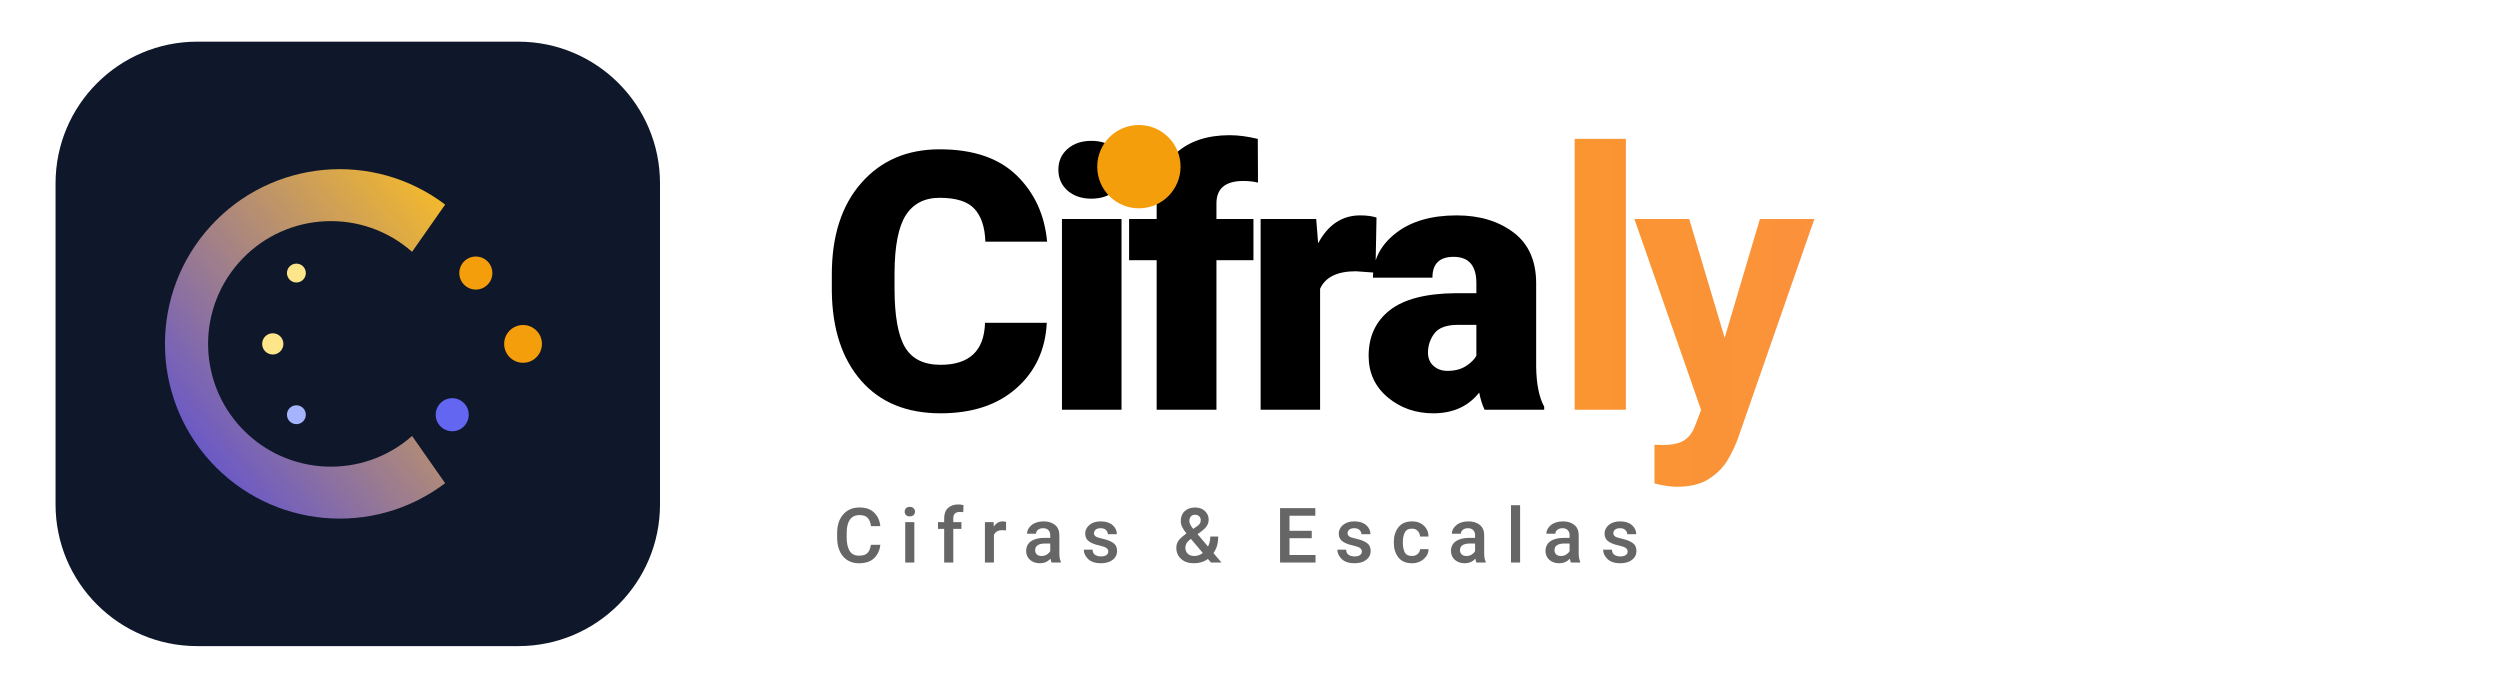
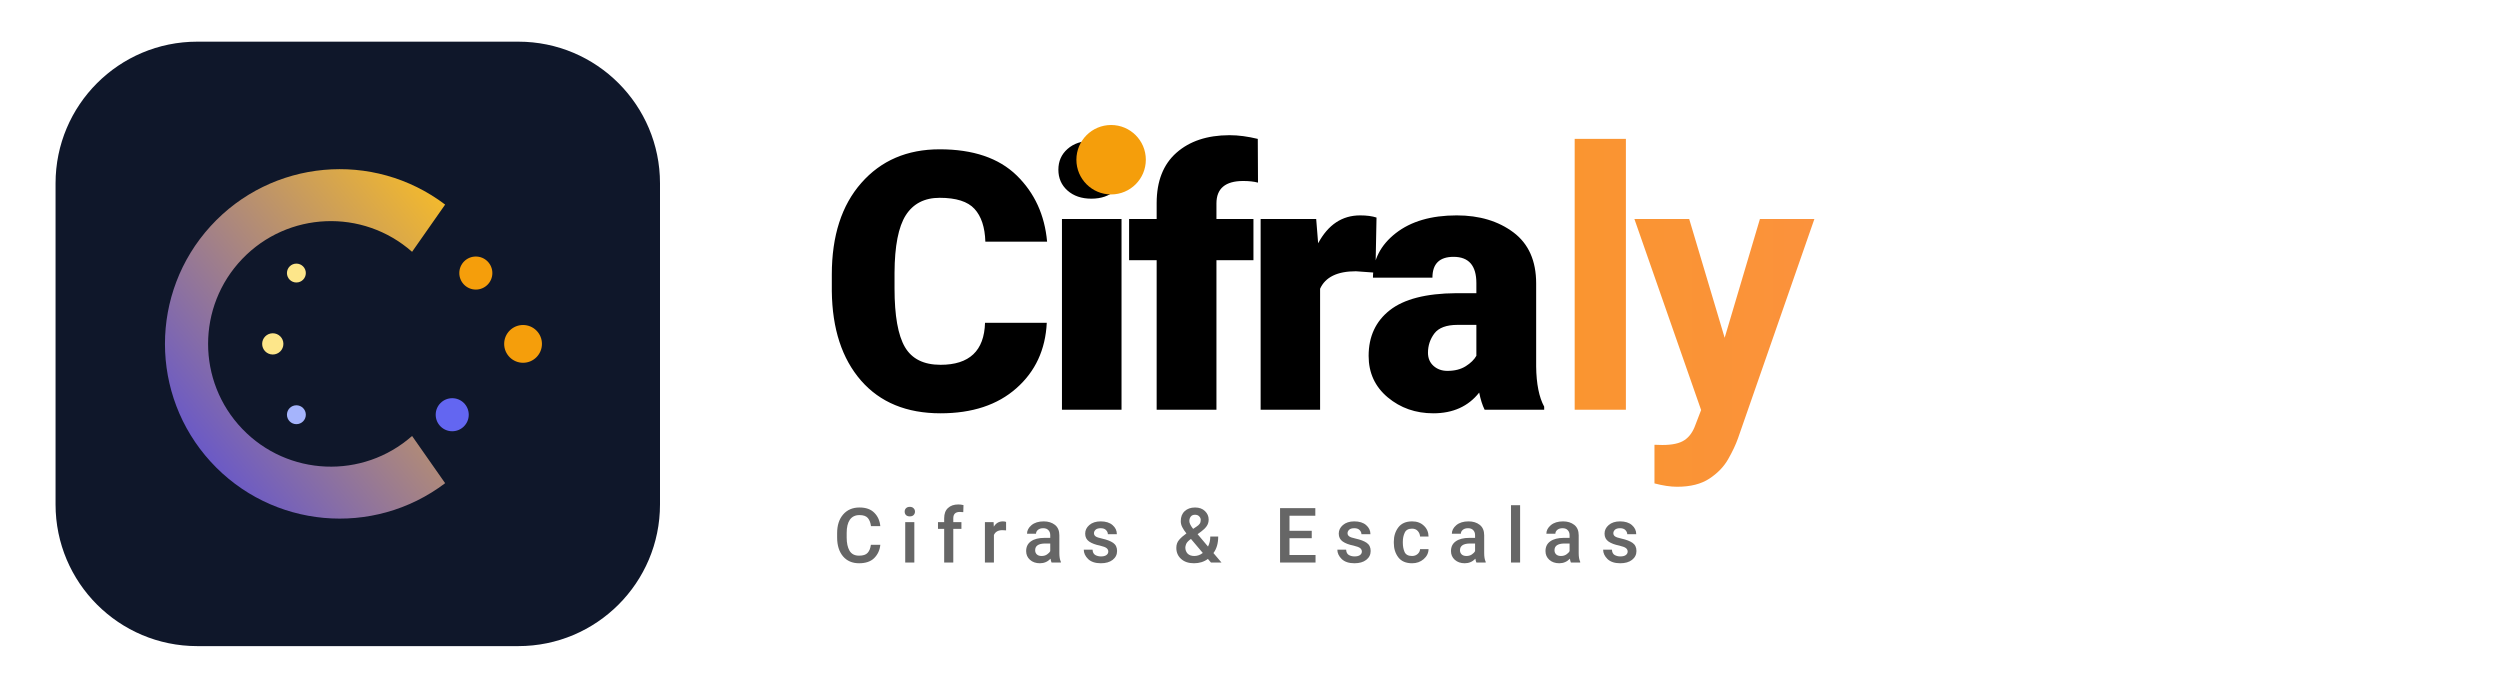
<svg xmlns="http://www.w3.org/2000/svg" viewBox="0 0 360 100" width="100%" height="100%" style="overflow: visible;">
  <defs>
    <linearGradient id="cifralyIconGrad" x1="0%" y1="0%" x2="100%" y2="100%">
      <stop offset="0%" stop-color="#F59E0B" />
      <stop offset="48%" stop-color="#EC4899" />
      <stop offset="100%" stop-color="#4F46E5" />
    </linearGradient>
    <linearGradient id="cifralyArcGrad" x1="0%" y1="100%" x2="100%" y2="0%">
      <stop offset="0%" stop-color="#4F46E5" />
      <stop offset="100%" stop-color="#FBBF24" />
    </linearGradient>
    <linearGradient id="cifralyTextLyGrad" x1="0%" y1="0%" x2="100%" y2="0%">
      <stop offset="0%" stop-color="#F59E0B" />
      <stop offset="100%" stop-color="#FB923C" />
    </linearGradient>
    <style>
      .cifraly-brand-root { font-family: system-ui, -apple-system, BlinkMacSystemFont, 'Segoe UI', Roboto, sans-serif; }
      .cifraly-text-main { font-weight: 800; font-size: 52px; fill: currentColor; letter-spacing: -0.04em; }
      .cifraly-text-suffix { font-weight: 700; font-size: 52px; fill: #F59E0B; fill: url(#cifralyTextLyGrad); letter-spacing: -0.04em; }
      .cifraly-tagline { font-weight: 500; font-size: 11px; fill: currentColor; opacity: 0.6; letter-spacing: 0.22em; text-transform: uppercase; }
    </style>
  </defs>
  <g class="cifraly-brand-root">
    <g transform="translate(8, 6) scale(0.17)">
      <rect width="512" height="512" rx="120" fill="#0F172A" />
      <path d="M 330 138 A 148 148 0 1 0 330 374 L 302 334 A 104 104 0 1 1 302 178 Z" fill="url(#cifralyArcGrad)" />
      <path d="M 204 196 L 356 196" stroke="url(#cifralyIconGrad)" stroke-width="22" stroke-linecap="round" />
      <circle cx="356" cy="196" r="14" fill="#F59E0B" />
      <circle cx="204" cy="196" r="8" fill="#FDE68A" />
      <path d="M 184 256 L 396 256" stroke="url(#cifralyIconGrad)" stroke-width="24" stroke-linecap="round" />
      <circle cx="396" cy="256" r="16" fill="#F59E0B" />
      <circle cx="184" cy="256" r="9" fill="#FDE68A" />
      <path d="M 204 316 L 336 316" stroke="url(#cifralyIconGrad)" stroke-width="22" stroke-linecap="round" />
      <circle cx="336" cy="316" r="14" fill="#6366F1" />
      <circle cx="204" cy="316" r="8" fill="#A5B4FC" />
    </g>
    <g transform="translate(118, 59)">
      <text class="cifraly-text-main" x="0" y="0">Cifra<tspan class="cifraly-text-suffix" fill="url(#cifralyTextLyGrad)">ly</tspan>
      </text>
-       <circle cx="46" cy="-35" r="6" fill="#F59E0B" />
+       <circle cx="42" cy="-36" r="5" fill="#F59E0B" />
      <text class="cifraly-tagline" x="2" y="22">Cifras &amp; Escalas</text>
    </g>
  </g>
</svg>
